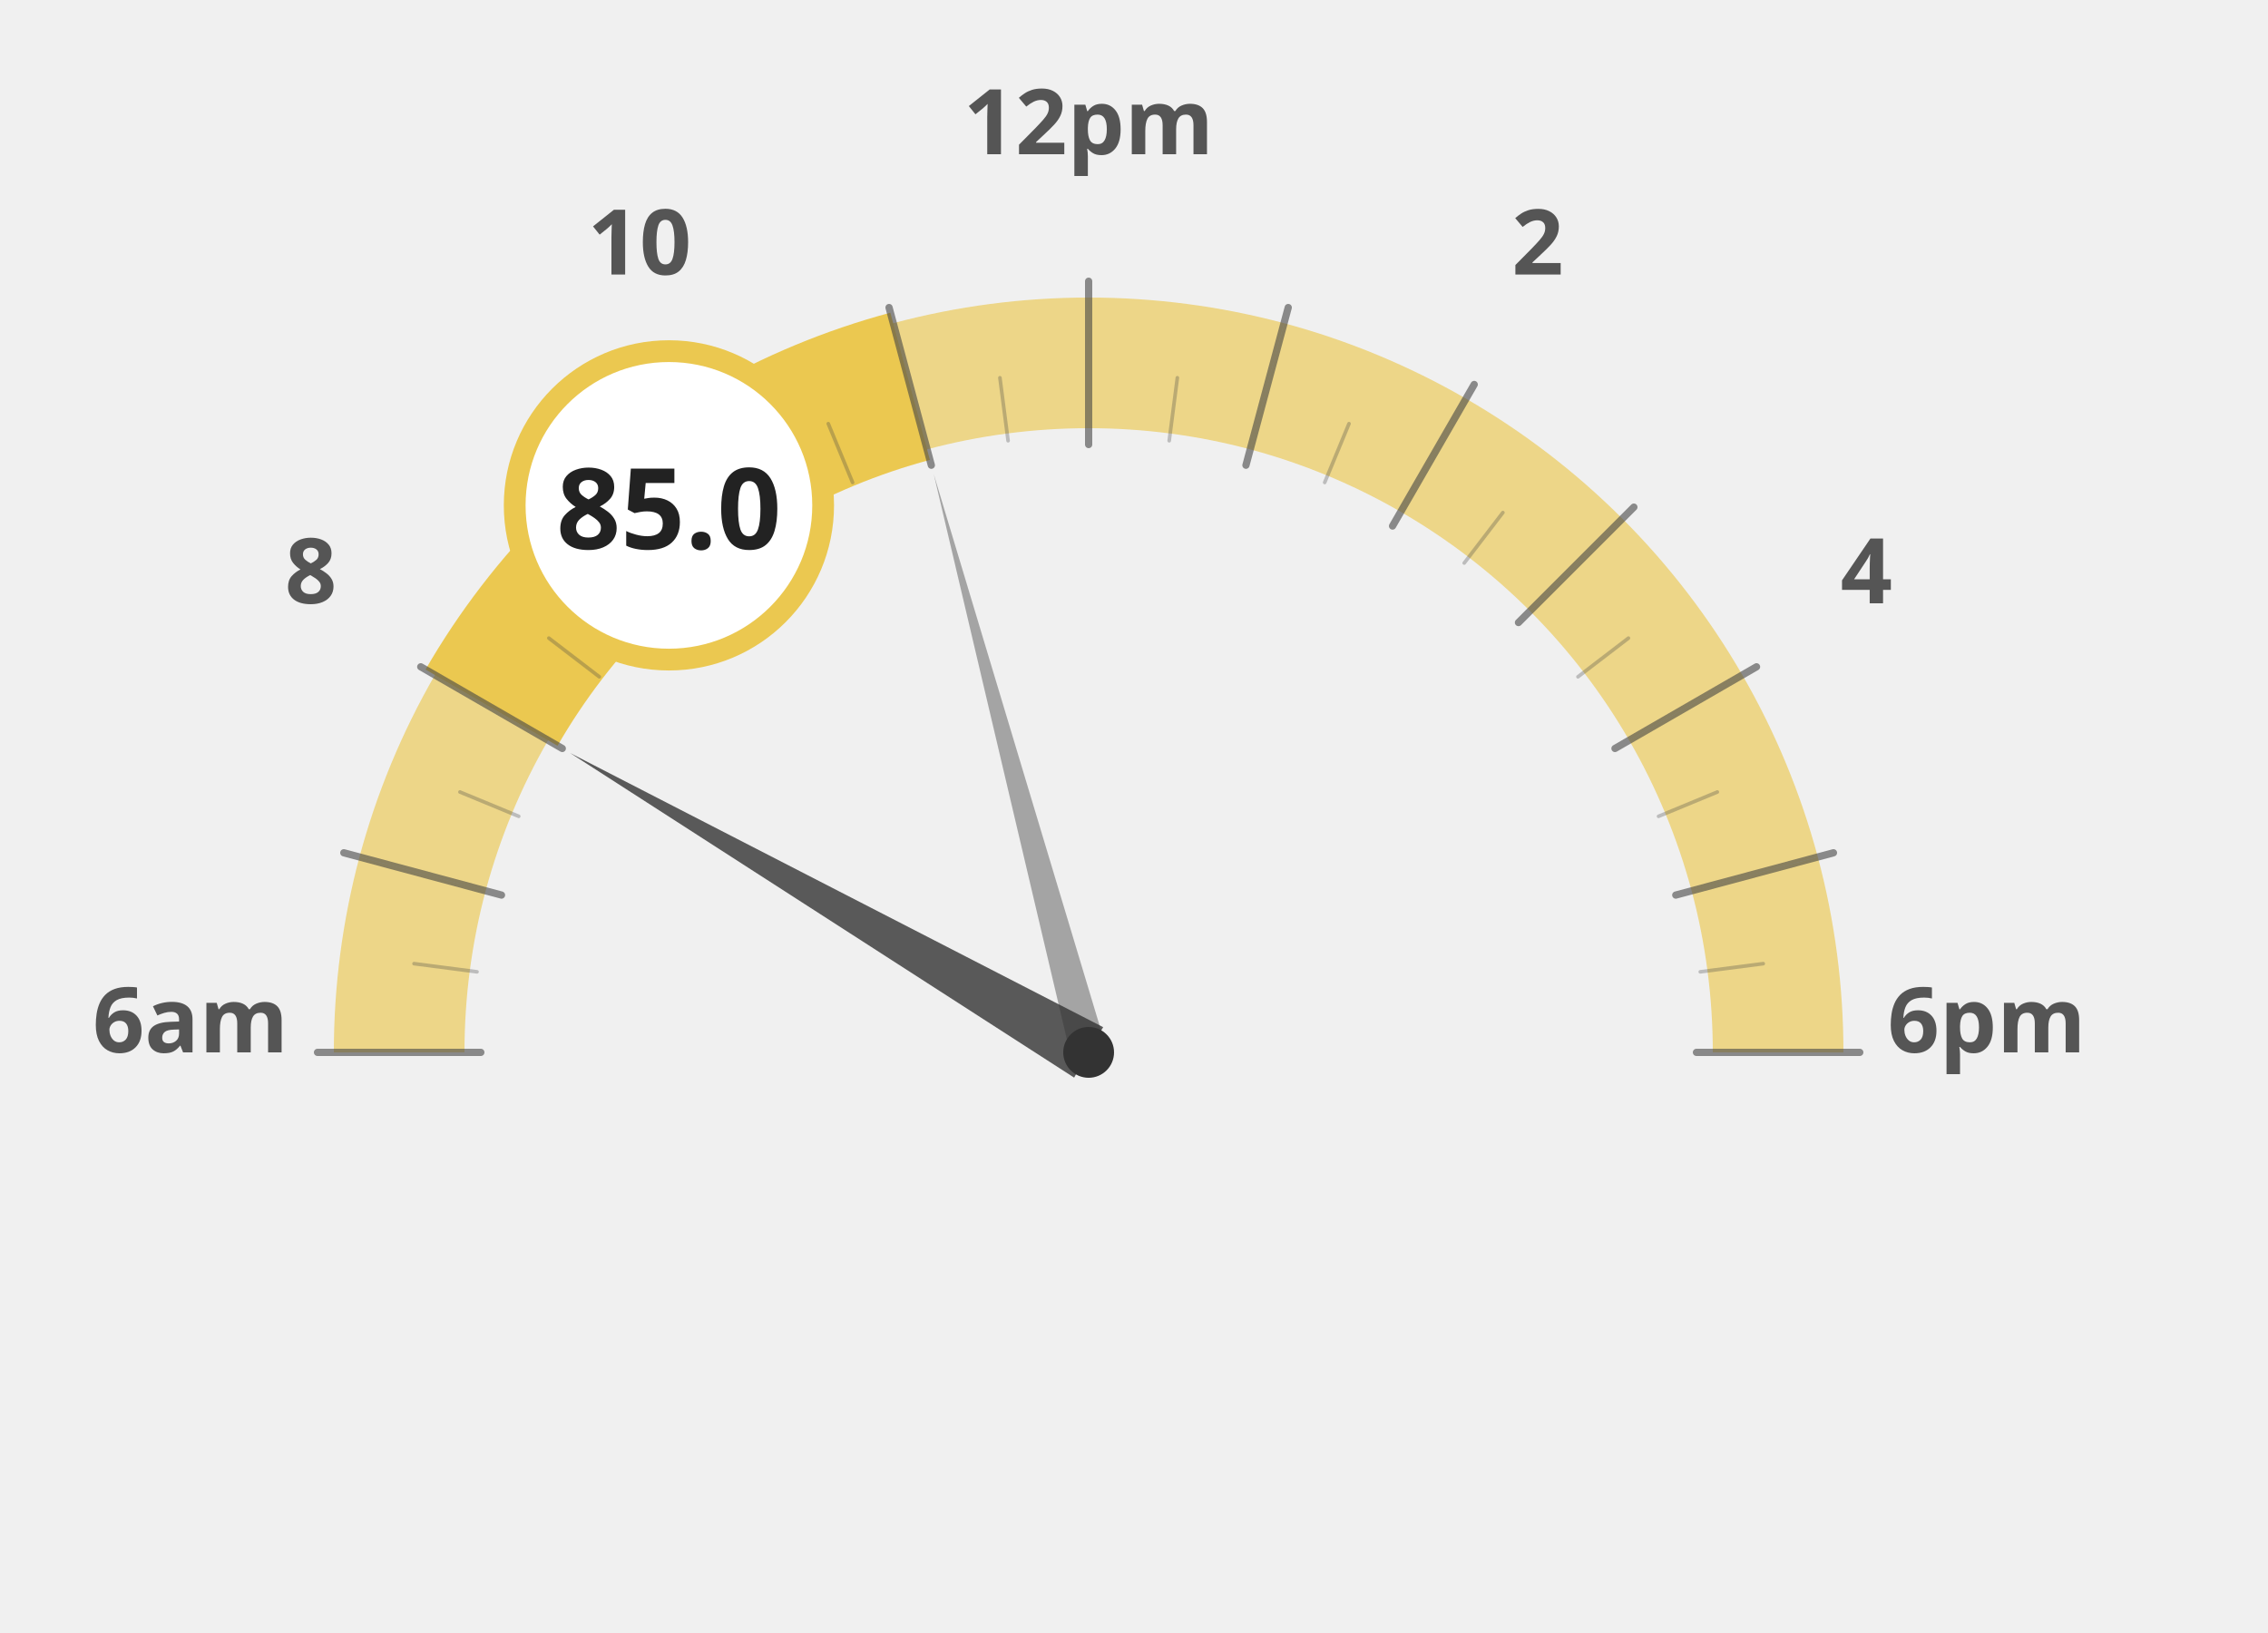
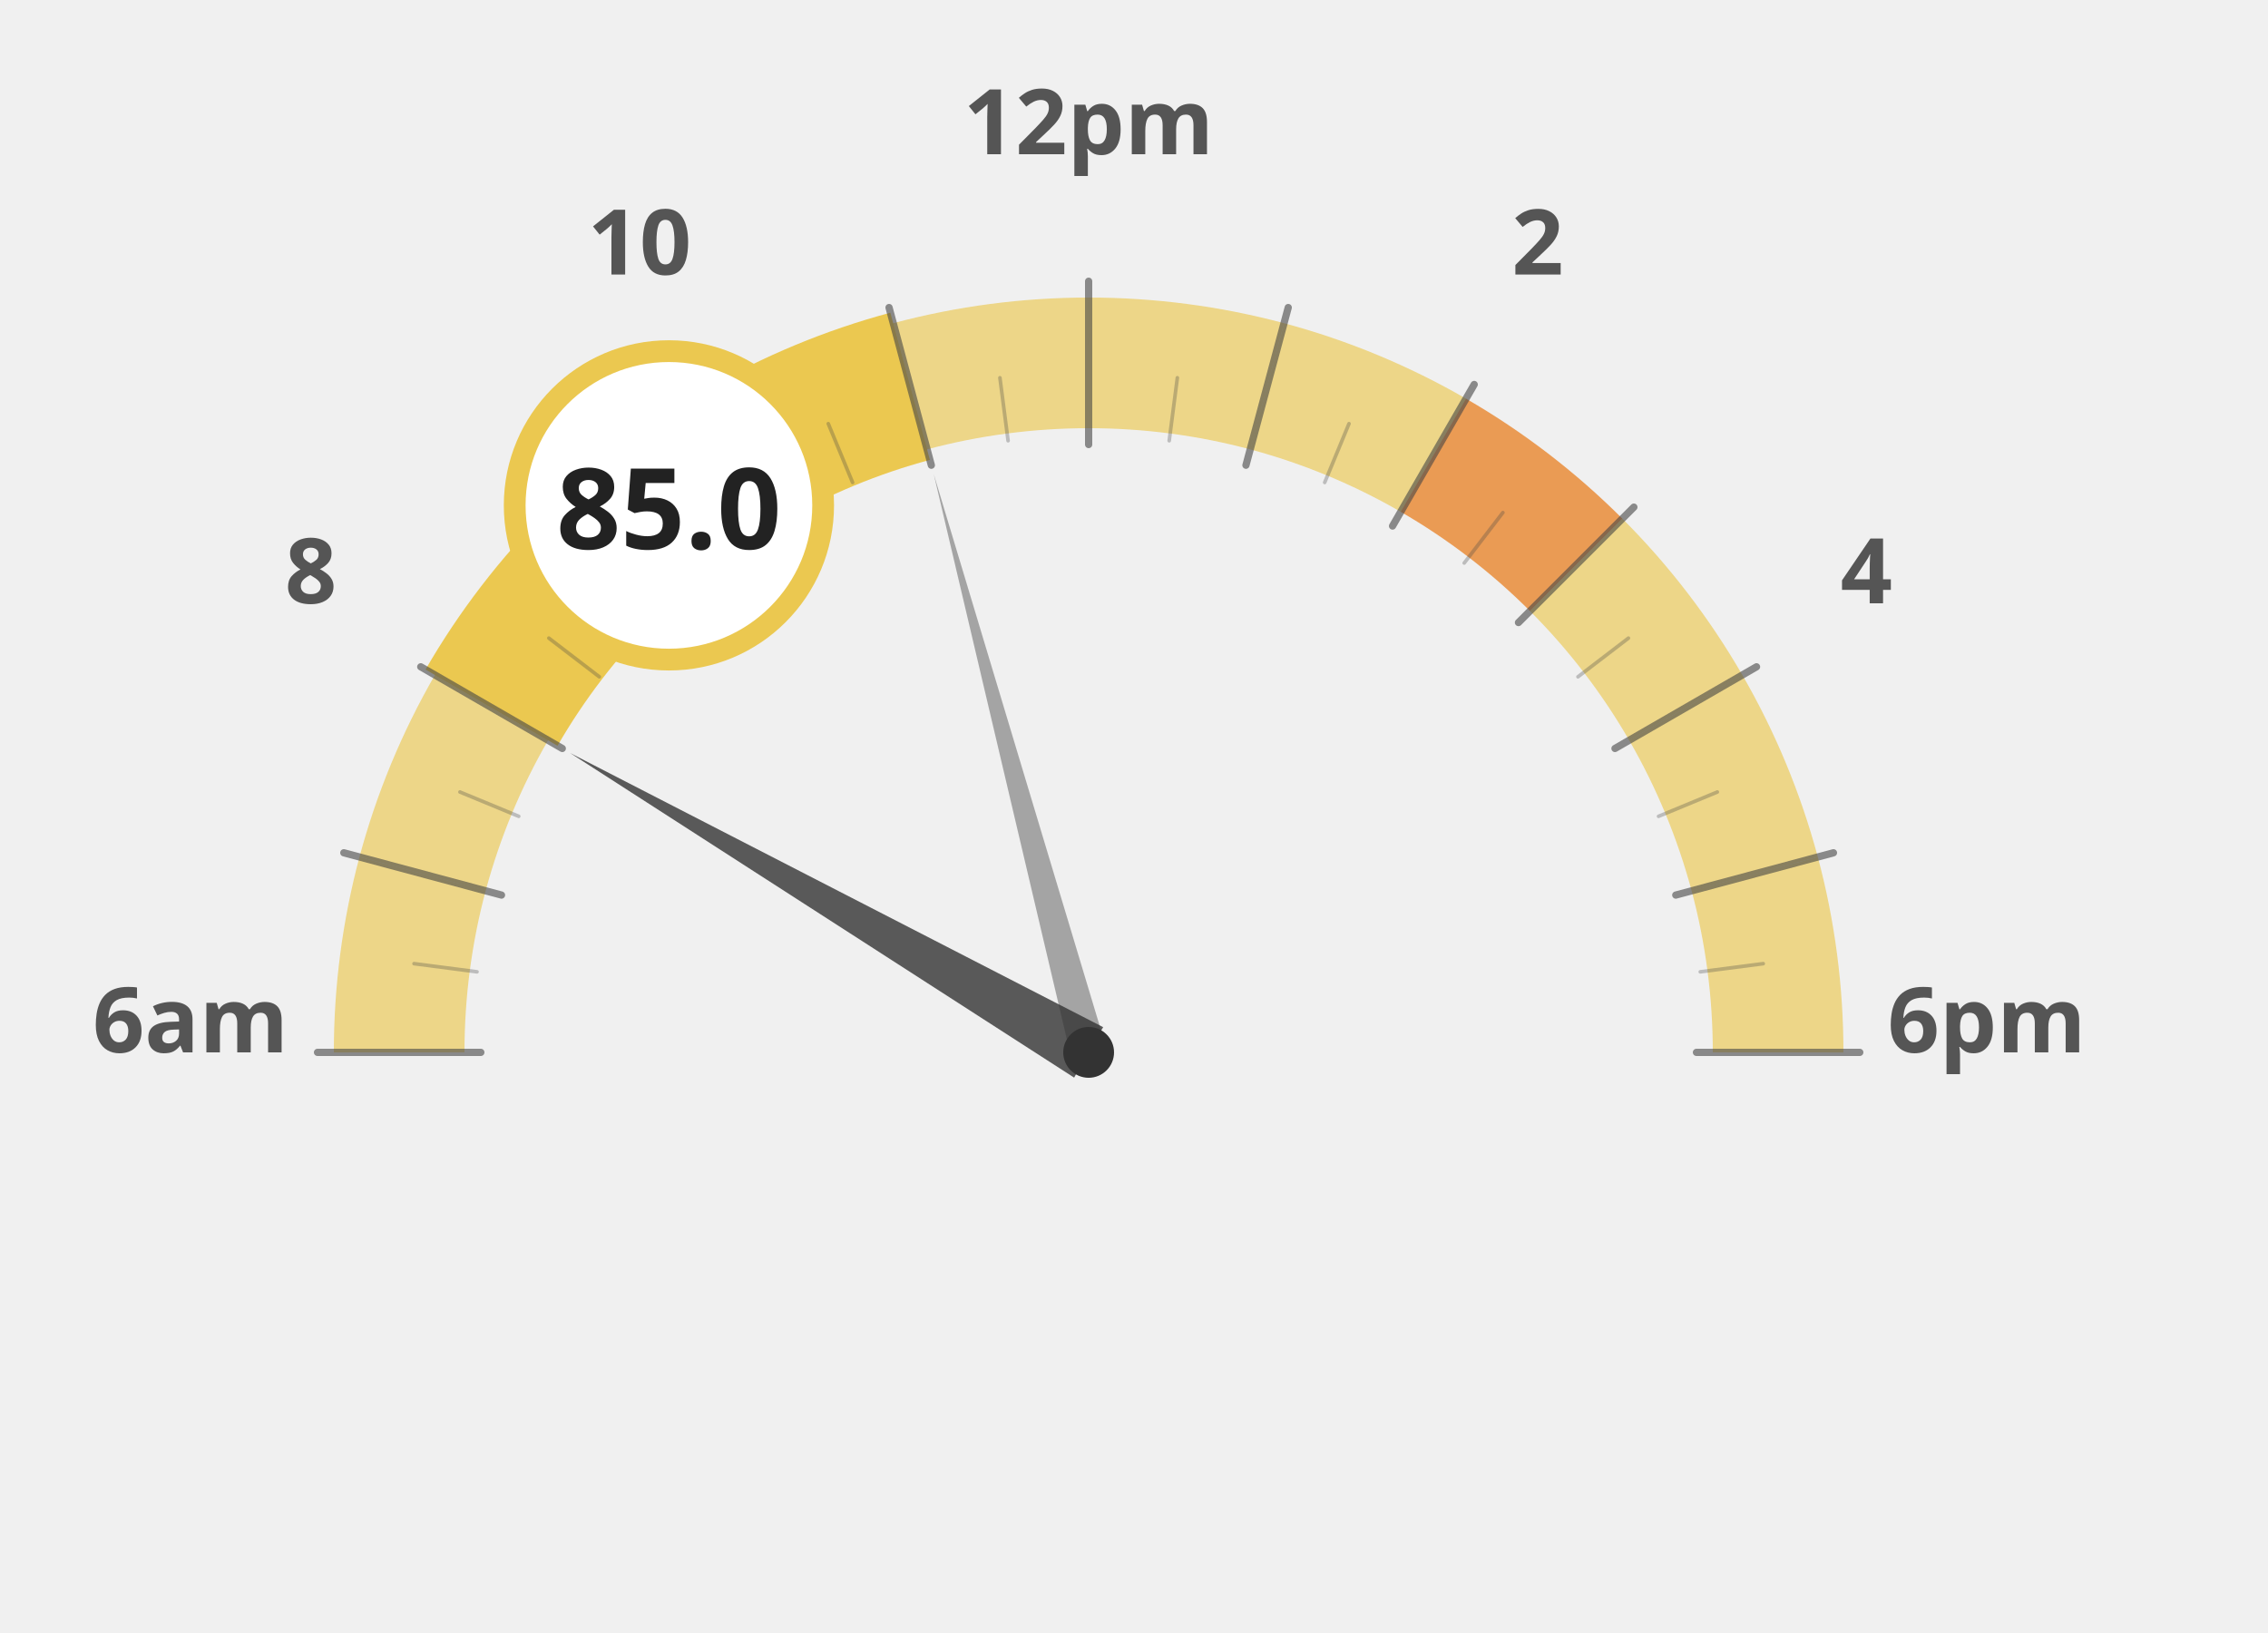
<svg xmlns="http://www.w3.org/2000/svg" width="100%" height="100%" viewBox="0 0 1250 900">
  <g transform="translate(100, 100)">
    <path d="M 120.0 480.0 A 380 380 0 0 1 132.9 381.6" fill="none" stroke="#ebc850" stroke-width="72" stroke-opacity="0.65" />
    <path d="M 132.9 381.6 A 380 380 0 0 1 170.9 290.0" fill="none" stroke="#ebc850" stroke-width="72" stroke-opacity="0.65" />
    <path d="M 170.9 290.0 A 380 380 0 0 1 231.3 211.3" fill="none" stroke="#ebc850" stroke-width="72" stroke-opacity="1.0" />
    <path d="M 231.3 211.3 A 380 380 0 0 1 310.0 150.9" fill="none" stroke="#ebc850" stroke-width="72" stroke-opacity="1.0" />
    <path d="M 310.0 150.9 A 380 380 0 0 1 401.6 112.9" fill="none" stroke="#ebc850" stroke-width="72" stroke-opacity="1.0" />
    <path d="M 401.6 112.9 A 380 380 0 0 1 500.0 100.0" fill="none" stroke="#ebc850" stroke-width="72" stroke-opacity="0.65" />
    <path d="M 500.0 100.0 A 380 380 0 0 1 598.4 112.9" fill="none" stroke="#ebc850" stroke-width="72" stroke-opacity="0.65" />
    <path d="M 598.4 112.9 A 380 380 0 0 1 690.0 150.9" fill="none" stroke="#ebc850" stroke-width="72" stroke-opacity="0.65" />
-     <path d="M 690.0 150.9 A 380 380 0 0 1 768.7 211.3" fill="none" stroke="#ebc850" stroke-width="72" stroke-opacity="0.65" />
+     <path d="M 690.0 150.9 A 380 380 0 0 1 768.7 211.3" fill="none" stroke="#e66e00" stroke-width="72" stroke-opacity="0.65" />
    <path d="M 768.7 211.3 A 380 380 0 0 1 829.1 290.0" fill="none" stroke="#ebc850" stroke-width="72" stroke-opacity="0.65" />
    <path d="M 829.1 290.0 A 380 380 0 0 1 867.1 381.6" fill="none" stroke="#ebc850" stroke-width="72" stroke-opacity="0.65" />
    <path d="M 867.1 381.6 A 380 380 0 0 1 880.0 480.0" fill="none" stroke="#ebc850" stroke-width="72" stroke-opacity="0.65" />
    <text x="5.0" y="480" text-anchor="middle" font-family="Montserrat, sans-serif" font-size="50" font-weight="900" fill="#555">6am</text>
    <text x="71.317" y="232.5" text-anchor="middle" font-family="Montserrat, sans-serif" font-size="50" font-weight="900" fill="#555">8</text>
    <text x="252.5" y="51.317" text-anchor="middle" font-family="Montserrat, sans-serif" font-size="50" font-weight="900" fill="#555">10</text>
    <text x="500" y="-15.0" text-anchor="middle" font-family="Montserrat, sans-serif" font-size="50" font-weight="900" fill="#555">12pm</text>
    <text x="747.5" y="51.317" text-anchor="middle" font-family="Montserrat, sans-serif" font-size="50" font-weight="900" fill="#555">2</text>
    <text x="928.683" y="232.5" text-anchor="middle" font-family="Montserrat, sans-serif" font-size="50" font-weight="900" fill="#555">4</text>
    <text x="995.0" y="480.0" text-anchor="middle" font-family="Montserrat, sans-serif" font-size="50" font-weight="900" fill="#555">6pm</text>
    <path d="M 170.9 290.0 A 380 380 0 0 1 231.3 211.3" fill="none" stroke="#ebc850" stroke-width="84" stroke-linecap="butt" />
    <path d="M 231.3 211.3 A 380 380 0 0 1 310.0 150.9" fill="none" stroke="#ebc850" stroke-width="84" stroke-linecap="butt" />
    <path d="M 310.0 150.9 A 380 380 0 0 1 401.6 112.9" fill="none" stroke="#ebc850" stroke-width="84" stroke-linecap="butt" />
    <line x1="165.0" y1="480.0" x2="75.0" y2="480.0" stroke="#444" stroke-width="4" stroke-linecap="round" opacity="0.6" />
    <line x1="162.9" y1="435.6" x2="128.2" y2="431.1" stroke="#444" stroke-width="2" stroke-linecap="round" opacity="0.3" />
    <line x1="176.4" y1="393.3" x2="89.5" y2="370.0" stroke="#444" stroke-width="4" stroke-linecap="round" opacity="0.6" />
    <line x1="185.9" y1="349.9" x2="153.5" y2="336.5" stroke="#444" stroke-width="2" stroke-linecap="round" opacity="0.3" />
    <line x1="209.9" y1="312.5" x2="131.9" y2="267.5" stroke="#444" stroke-width="4" stroke-linecap="round" opacity="0.6" />
    <line x1="230.3" y1="273.0" x2="202.5" y2="251.7" stroke="#444" stroke-width="2" stroke-linecap="round" opacity="0.3" />
    <line x1="263.1" y1="243.1" x2="199.5" y2="179.5" stroke="#444" stroke-width="4" stroke-linecap="round" opacity="0.6" />
    <line x1="293.0" y1="210.3" x2="271.7" y2="182.5" stroke="#444" stroke-width="2" stroke-linecap="round" opacity="0.3" />
    <line x1="332.5" y1="189.9" x2="287.5" y2="111.9" stroke="#444" stroke-width="4" stroke-linecap="round" opacity="0.6" />
    <line x1="369.9" y1="165.9" x2="356.5" y2="133.5" stroke="#444" stroke-width="2" stroke-linecap="round" opacity="0.3" />
    <line x1="413.3" y1="156.4" x2="390.0" y2="69.5" stroke="#444" stroke-width="4" stroke-linecap="round" opacity="0.6" />
    <line x1="455.6" y1="142.9" x2="451.1" y2="108.2" stroke="#444" stroke-width="2" stroke-linecap="round" opacity="0.3" />
    <line x1="500.0" y1="145.0" x2="500.0" y2="55.0" stroke="#444" stroke-width="4" stroke-linecap="round" opacity="0.6" />
    <line x1="544.4" y1="142.9" x2="548.9" y2="108.2" stroke="#444" stroke-width="2" stroke-linecap="round" opacity="0.3" />
    <line x1="586.7" y1="156.4" x2="610.0" y2="69.5" stroke="#444" stroke-width="4" stroke-linecap="round" opacity="0.6" />
    <line x1="630.1" y1="165.9" x2="643.5" y2="133.5" stroke="#444" stroke-width="2" stroke-linecap="round" opacity="0.3" />
    <line x1="667.5" y1="189.9" x2="712.5" y2="111.9" stroke="#444" stroke-width="4" stroke-linecap="round" opacity="0.6" />
    <line x1="707.0" y1="210.3" x2="728.3" y2="182.5" stroke="#444" stroke-width="2" stroke-linecap="round" opacity="0.3" />
    <line x1="736.9" y1="243.1" x2="800.5" y2="179.5" stroke="#444" stroke-width="4" stroke-linecap="round" opacity="0.6" />
    <line x1="769.7" y1="273.0" x2="797.5" y2="251.7" stroke="#444" stroke-width="2" stroke-linecap="round" opacity="0.3" />
    <line x1="790.1" y1="312.5" x2="868.1" y2="267.5" stroke="#444" stroke-width="4" stroke-linecap="round" opacity="0.6" />
    <line x1="814.1" y1="349.9" x2="846.5" y2="336.5" stroke="#444" stroke-width="2" stroke-linecap="round" opacity="0.3" />
    <line x1="823.6" y1="393.3" x2="910.5" y2="370.0" stroke="#444" stroke-width="4" stroke-linecap="round" opacity="0.6" />
    <line x1="837.1" y1="435.6" x2="871.8" y2="431.1" stroke="#444" stroke-width="2" stroke-linecap="round" opacity="0.3" />
    <line x1="835.0" y1="480.0" x2="925.0" y2="480.0" stroke="#444" stroke-width="4" stroke-linecap="round" opacity="0.6" />
    <polygon points="214.2,315.0 492.0,493.9 508.0,466.1" fill="#333" opacity="0.8" />
    <polygon points="414.6,161.2 490.3,482.6 509.7,477.4" fill="#333" opacity="0.4" />
    <circle cx="500" cy="480" r="14" fill="#333" />
    <circle cx="268.671" cy="178.526" r="85" fill="white" stroke="#ebc850" stroke-width="12" />
    <text x="268.671" y="202.526" text-anchor="middle" font-family="Montserrat, sans-serif" font-size="62" font-weight="800" fill="#222">85.0</text>
  </g>
</svg>
